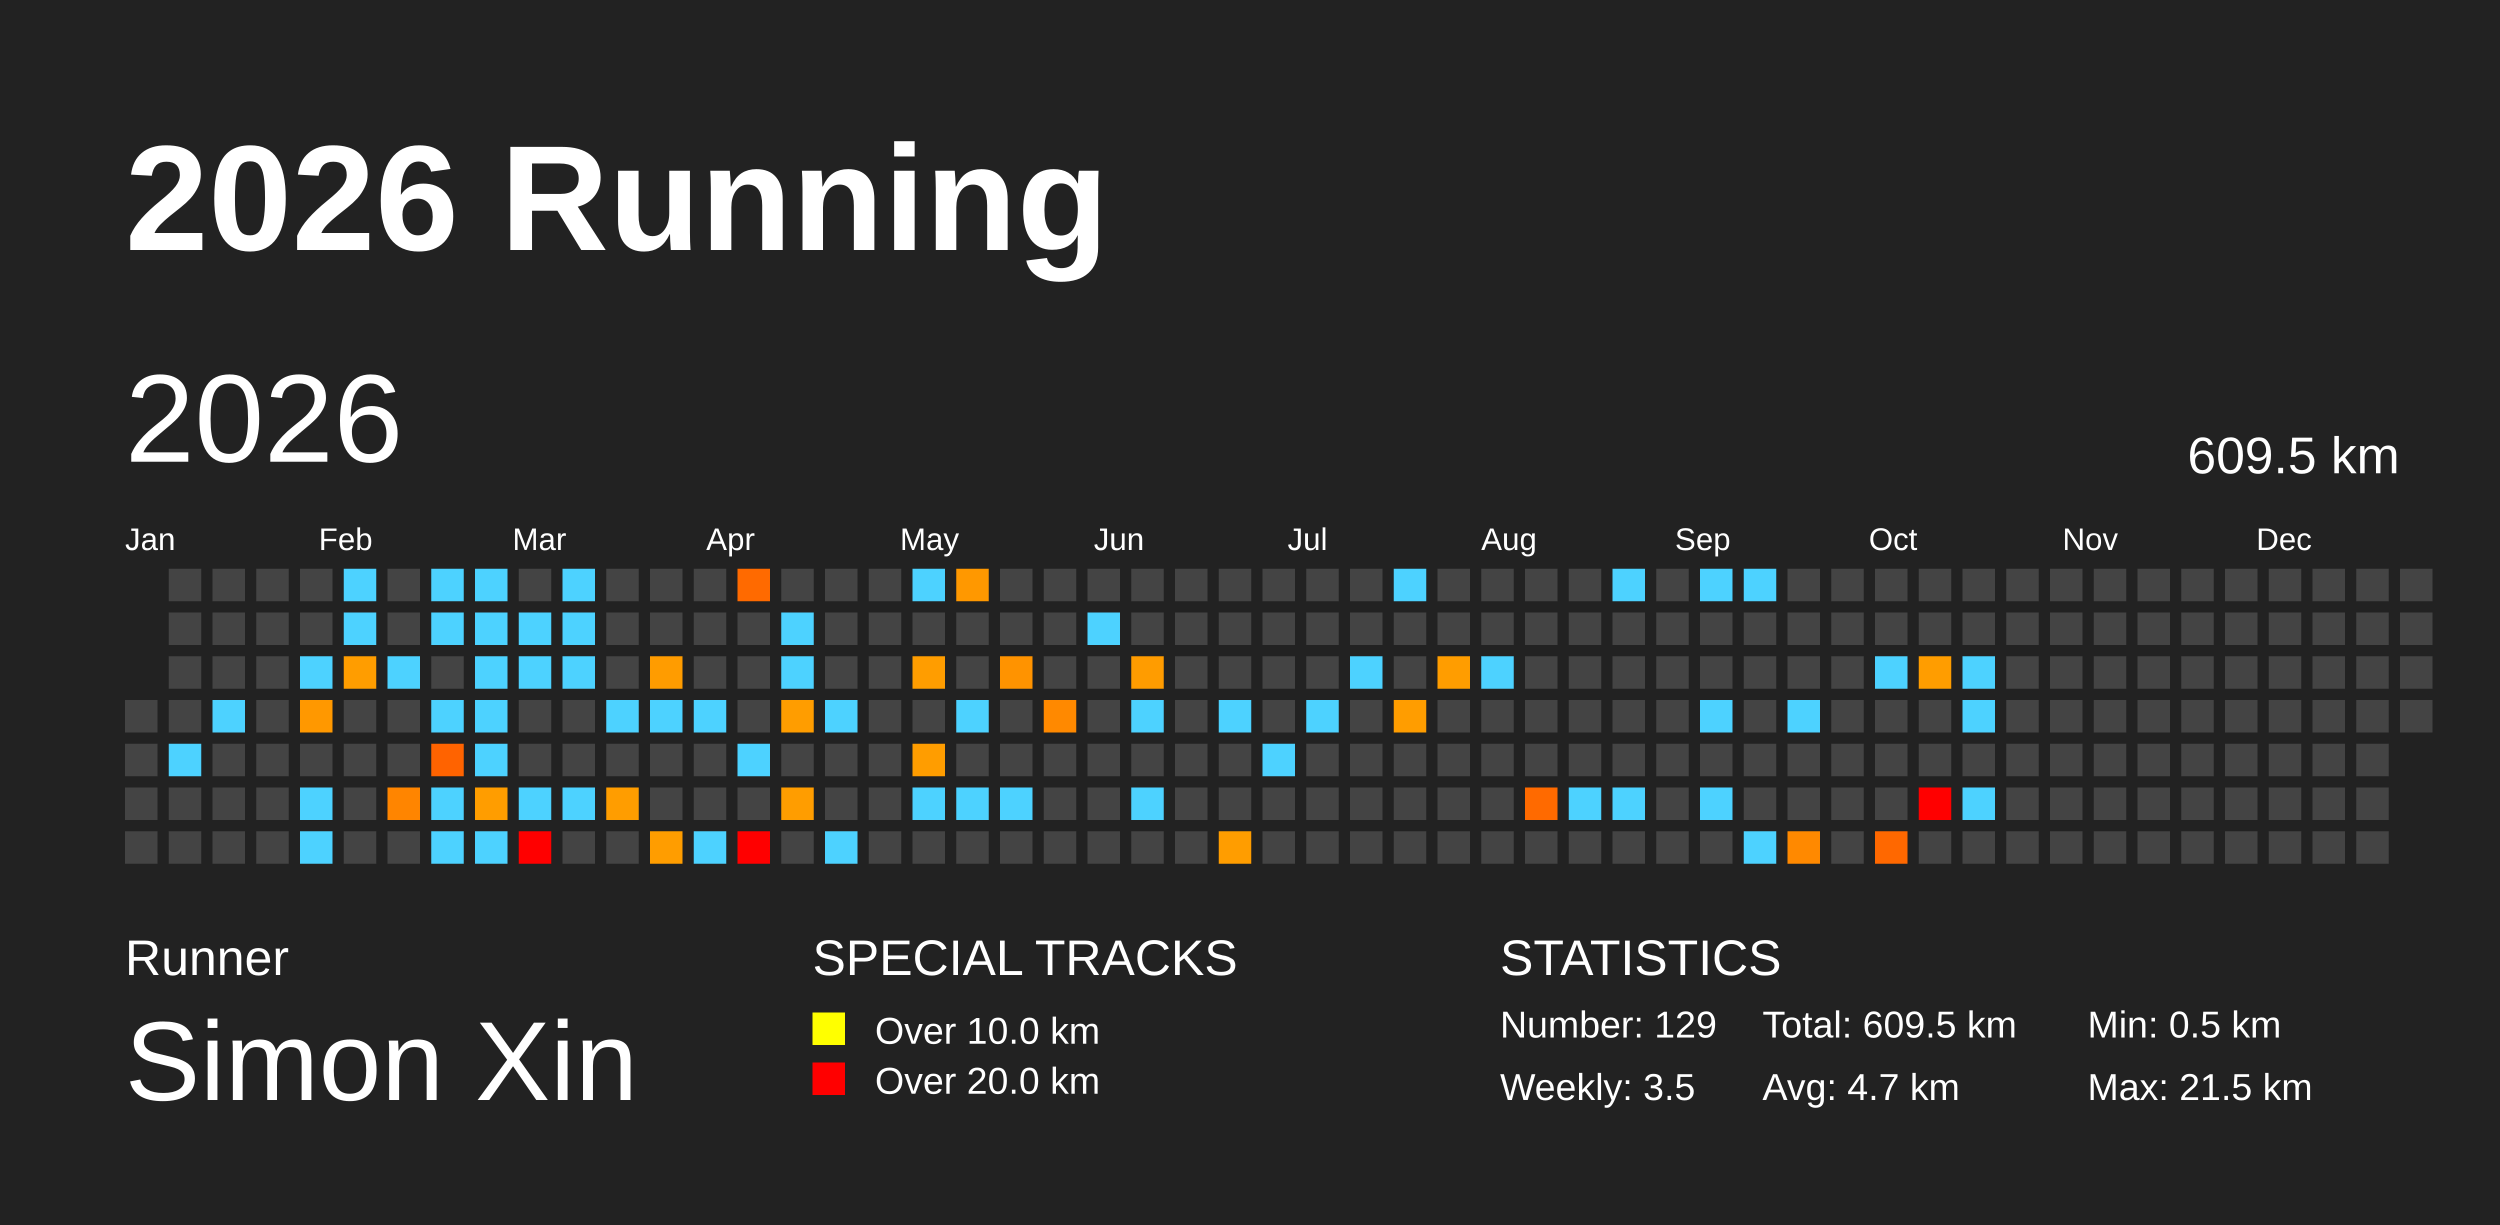
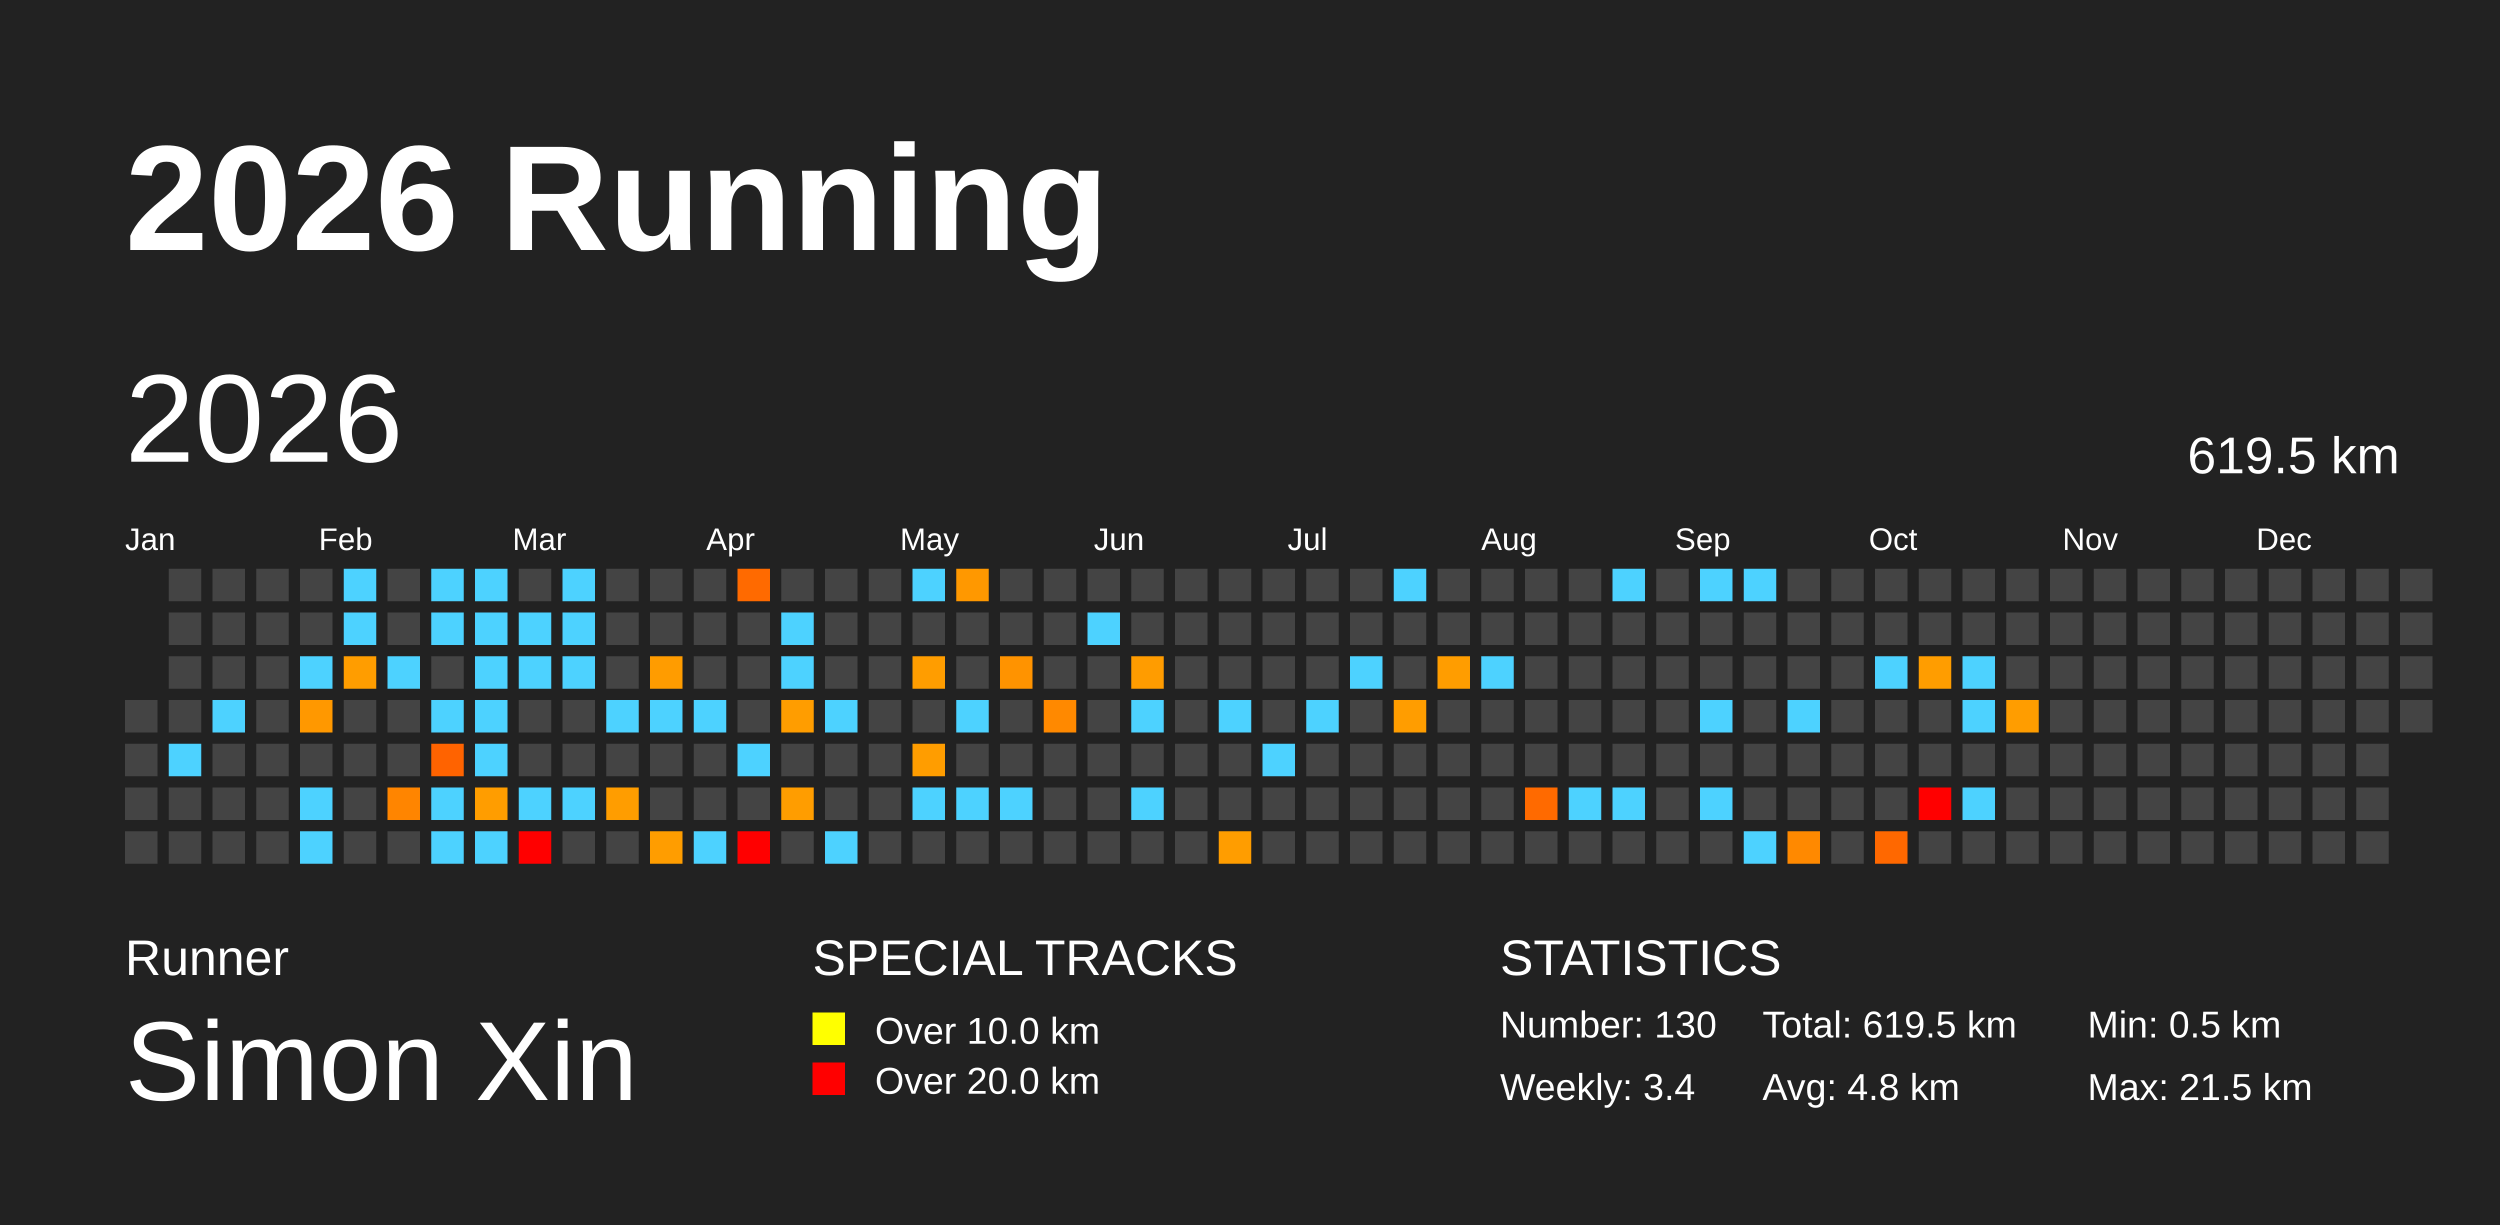
<svg xmlns="http://www.w3.org/2000/svg" baseProfile="full" height="98mm" version="1.1" viewBox="0,0,200,98" width="200mm">
  <defs>
    <pattern height="2" id="indoor-stripe" patternUnits="userSpaceOnUse" width="2">
      <line stroke="white" stroke-opacity="0.45" stroke-width="0.5" x1="0" x2="2" y1="2" y2="0" />
    </pattern>
  </defs>
  <rect fill="#222222" height="98" width="200" x="0" y="0" />
  <text fill="#FFFFFF" style="font-size:12px; font-family:Arial; font-weight:bold;" x="10" y="20">2026 Running</text>
  <text fill="#FFFFFF" style="font-size:4px; font-family:Arial" x="10" y="78">Runner</text>
  <text fill="#FFFFFF" style="font-size:9px; font-family:Arial" x="10" y="88">Simon Xin</text>
  <text fill="#FFFFFF" style="font-size:4px; font-family:Arial" x="65" y="78">SPECIAL TRACKS</text>
  <rect fill="yellow" height="2.6" width="2.6" x="65" y="81" />
  <text fill="#FFFFFF" style="font-size:3px; font-family:Arial" x="70" y="83.5">Over 10.0 km</text>
  <rect fill="red" height="2.6" width="2.6" x="65" y="85" />
  <text fill="#FFFFFF" style="font-size:3px; font-family:Arial" x="70" y="87.5">Over 20.0 km</text>
  <text fill="#FFFFFF" style="font-size:4px; font-family:Arial" x="120" y="78">STATISTICS</text>
-   <text fill="#FFFFFF" style="font-size:3px; font-family:Arial" x="120" y="83">Number: 129</text>
-   <text fill="#FFFFFF" style="font-size:3px; font-family:Arial" x="120" y="88">Weekly: 3.5</text>
-   <text fill="#FFFFFF" style="font-size:3px; font-family:Arial" x="141" y="83">Total: 609.5 km</text>
-   <text fill="#FFFFFF" style="font-size:3px; font-family:Arial" x="141" y="88">Avg: 4.7 km</text>
+   <text fill="#FFFFFF" style="font-size:3px; font-family:Arial" x="120" y="83">Number: 130</text>
+   <text fill="#FFFFFF" style="font-size:3px; font-family:Arial" x="120" y="88">Weekly: 3.4</text>
+   <text fill="#FFFFFF" style="font-size:3px; font-family:Arial" x="141" y="83">Total: 619.5 km</text>
+   <text fill="#FFFFFF" style="font-size:3px; font-family:Arial" x="141" y="88">Avg: 4.8 km</text>
  <text fill="#FFFFFF" style="font-size:3px; font-family:Arial" x="167" y="83">Min: 0.5 km</text>
  <text fill="#FFFFFF" style="font-size:3px; font-family:Arial" x="167" y="88">Max: 21.5 km</text>
  <text dominant-baseline="hanging" fill="#FFFFFF" style="font-size:10.0px; font-family:Arial;" x="10" y="30">2026</text>
-   <text dominant-baseline="hanging" fill="#FFFFFF" style="font-size:4.125px; font-family:Arial;" x="175" y="35">609.5 km</text>
+   <text dominant-baseline="hanging" fill="#FFFFFF" style="font-size:4.125px; font-family:Arial;" x="175" y="35">619.5 km</text>
  <text fill="#FFFFFF" style="font-size:2.5px; font-family:Arial" x="10.0" y="44">Jan</text>
  <text fill="#FFFFFF" style="font-size:2.5px; font-family:Arial" x="25.5" y="44">Feb</text>
  <text fill="#FFFFFF" style="font-size:2.5px; font-family:Arial" x="41.0" y="44">Mar</text>
  <text fill="#FFFFFF" style="font-size:2.5px; font-family:Arial" x="56.5" y="44">Apr</text>
  <text fill="#FFFFFF" style="font-size:2.5px; font-family:Arial" x="72.0" y="44">May</text>
  <text fill="#FFFFFF" style="font-size:2.5px; font-family:Arial" x="87.5" y="44">Jun</text>
  <text fill="#FFFFFF" style="font-size:2.5px; font-family:Arial" x="103.0" y="44">Jul</text>
  <text fill="#FFFFFF" style="font-size:2.5px; font-family:Arial" x="118.5" y="44">Aug</text>
  <text fill="#FFFFFF" style="font-size:2.5px; font-family:Arial" x="134.0" y="44">Sep</text>
  <text fill="#FFFFFF" style="font-size:2.5px; font-family:Arial" x="149.5" y="44">Oct</text>
  <text fill="#FFFFFF" style="font-size:2.5px; font-family:Arial" x="165.0" y="44">Nov</text>
  <text fill="#FFFFFF" style="font-size:2.5px; font-family:Arial" x="180.5" y="44">Dec</text>
  <rect fill="#444444" height="2.6" width="2.6" x="10.0" y="56.0" />
  <rect fill="#444444" height="2.6" width="2.6" x="10.0" y="59.5" />
  <rect fill="#444444" height="2.6" width="2.6" x="10.0" y="63.0" />
  <rect fill="#444444" height="2.6" width="2.6" x="10.0" y="66.5" />
  <rect fill="#444444" height="2.6" width="2.6" x="13.5" y="45.5" />
  <rect fill="#444444" height="2.6" width="2.6" x="13.5" y="49.0" />
  <rect fill="#444444" height="2.6" width="2.6" x="13.5" y="52.5" />
  <rect fill="#444444" height="2.6" width="2.6" x="13.5" y="56.0" />
  <rect fill="#4dd2ff" height="2.6" width="2.6" x="13.5" y="59.5" />
  <rect fill="#444444" height="2.6" width="2.6" x="13.5" y="63.0" />
  <rect fill="#444444" height="2.6" width="2.6" x="13.5" y="66.5" />
  <rect fill="#444444" height="2.6" width="2.6" x="17.0" y="45.5" />
  <rect fill="#444444" height="2.6" width="2.6" x="17.0" y="49.0" />
  <rect fill="#444444" height="2.6" width="2.6" x="17.0" y="52.5" />
  <rect fill="#4dd2ff" height="2.6" width="2.6" x="17.0" y="56.0" />
  <rect fill="#444444" height="2.6" width="2.6" x="17.0" y="59.5" />
  <rect fill="#444444" height="2.6" width="2.6" x="17.0" y="63.0" />
  <rect fill="#444444" height="2.6" width="2.6" x="17.0" y="66.5" />
  <rect fill="#444444" height="2.6" width="2.6" x="20.5" y="45.5" />
  <rect fill="#444444" height="2.6" width="2.6" x="20.5" y="49.0" />
  <rect fill="#444444" height="2.6" width="2.6" x="20.5" y="52.5" />
  <rect fill="#444444" height="2.6" width="2.6" x="20.5" y="56.0" />
  <rect fill="#444444" height="2.6" width="2.6" x="20.5" y="59.5" />
  <rect fill="#444444" height="2.6" width="2.6" x="20.5" y="63.0" />
  <rect fill="#444444" height="2.6" width="2.6" x="20.5" y="66.5" />
  <rect fill="#444444" height="2.6" width="2.6" x="24.0" y="45.5" />
  <rect fill="#444444" height="2.6" width="2.6" x="24.0" y="49.0" />
  <rect fill="#4dd2ff" height="2.6" width="2.6" x="24.0" y="52.5" />
  <rect fill="#ff9800" height="2.6" width="2.6" x="24.0" y="56.0" />
  <rect fill="#444444" height="2.6" width="2.6" x="24.0" y="59.5" />
  <rect fill="#4dd2ff" height="2.6" width="2.6" x="24.0" y="63.0" />
  <rect fill="#4dd2ff" height="2.6" width="2.6" x="24.0" y="66.5" />
  <rect fill="#4dd2ff" height="2.6" width="2.6" x="27.5" y="45.5" />
  <rect fill="#4dd2ff" height="2.6" width="2.6" x="27.5" y="49.0" />
  <rect fill="#ff9d00" height="2.6" width="2.6" x="27.5" y="52.5" />
  <rect fill="#444444" height="2.6" width="2.6" x="27.5" y="56.0" />
  <rect fill="#444444" height="2.6" width="2.6" x="27.5" y="59.5" />
  <rect fill="#444444" height="2.6" width="2.6" x="27.5" y="63.0" />
  <rect fill="#444444" height="2.6" width="2.6" x="27.5" y="66.5" />
  <rect fill="#444444" height="2.6" width="2.6" x="31.0" y="45.5" />
  <rect fill="#444444" height="2.6" width="2.6" x="31.0" y="49.0" />
  <rect fill="#4dd2ff" height="2.6" width="2.6" x="31.0" y="52.5" />
  <rect fill="#444444" height="2.6" width="2.6" x="31.0" y="56.0" />
  <rect fill="#444444" height="2.6" width="2.6" x="31.0" y="59.5" />
  <rect fill="#ff8500" height="2.6" width="2.6" x="31.0" y="63.0" />
  <rect fill="#444444" height="2.6" width="2.6" x="31.0" y="66.5" />
  <rect fill="#4dd2ff" height="2.6" width="2.6" x="34.5" y="45.5" />
  <rect fill="#4dd2ff" height="2.6" width="2.6" x="34.5" y="49.0" />
  <rect fill="#444444" height="2.6" width="2.6" x="34.5" y="52.5" />
  <rect fill="#4dd2ff" height="2.6" width="2.6" x="34.5" y="56.0" />
  <rect fill="#ff6300" height="2.6" width="2.6" x="34.5" y="59.5" />
  <rect fill="#4dd2ff" height="2.6" width="2.6" x="34.5" y="63.0" />
  <rect fill="#4dd2ff" height="2.6" width="2.6" x="34.5" y="66.5" />
  <rect fill="#4dd2ff" height="2.6" width="2.6" x="38.0" y="45.5" />
  <rect fill="#4dd2ff" height="2.6" width="2.6" x="38.0" y="49.0" />
  <rect fill="#4dd2ff" height="2.6" width="2.6" x="38.0" y="52.5" />
  <rect fill="#4dd2ff" height="2.6" width="2.6" x="38.0" y="56.0" />
  <rect fill="#4dd2ff" height="2.6" width="2.6" x="38.0" y="59.5" />
  <rect fill="#ff9d00" height="2.6" width="2.6" x="38.0" y="63.0" />
  <rect fill="#4dd2ff" height="2.6" width="2.6" x="38.0" y="66.5" />
  <rect fill="#444444" height="2.6" width="2.6" x="41.5" y="45.5" />
  <rect fill="#4dd2ff" height="2.6" width="2.6" x="41.5" y="49.0" />
  <rect fill="#4dd2ff" height="2.6" width="2.6" x="41.5" y="52.5" />
  <rect fill="#444444" height="2.6" width="2.6" x="41.5" y="56.0" />
  <rect fill="#444444" height="2.6" width="2.6" x="41.5" y="59.5" />
  <rect fill="#4dd2ff" height="2.6" width="2.6" x="41.5" y="63.0" />
  <rect fill="red" height="2.6" width="2.6" x="41.5" y="66.5" />
  <rect fill="#4dd2ff" height="2.6" width="2.6" x="45.0" y="45.5" />
  <rect fill="#4dd2ff" height="2.6" width="2.6" x="45.0" y="49.0" />
  <rect fill="#4dd2ff" height="2.6" width="2.6" x="45.0" y="52.5" />
  <rect fill="#444444" height="2.6" width="2.6" x="45.0" y="56.0" />
  <rect fill="#444444" height="2.6" width="2.6" x="45.0" y="59.5" />
  <rect fill="#4dd2ff" height="2.6" width="2.6" x="45.0" y="63.0" />
  <rect fill="#444444" height="2.6" width="2.6" x="45.0" y="66.5" />
  <rect fill="#444444" height="2.6" width="2.6" x="48.5" y="45.5" />
  <rect fill="#444444" height="2.6" width="2.6" x="48.5" y="49.0" />
  <rect fill="#444444" height="2.6" width="2.6" x="48.5" y="52.5" />
  <rect fill="#4dd2ff" height="2.6" width="2.6" x="48.5" y="56.0" />
  <rect fill="#444444" height="2.6" width="2.6" x="48.5" y="59.5" />
  <rect fill="#ff9d00" height="2.6" width="2.6" x="48.5" y="63.0" />
  <rect fill="#444444" height="2.6" width="2.6" x="48.5" y="66.5" />
  <rect fill="#444444" height="2.6" width="2.6" x="52.0" y="45.5" />
  <rect fill="#444444" height="2.6" width="2.6" x="52.0" y="49.0" />
  <rect fill="#ff9c00" height="2.6" width="2.6" x="52.0" y="52.5" />
  <rect fill="#4dd2ff" height="2.6" width="2.6" x="52.0" y="56.0" />
  <rect fill="#444444" height="2.6" width="2.6" x="52.0" y="59.5" />
  <rect fill="#444444" height="2.6" width="2.6" x="52.0" y="63.0" />
  <rect fill="#ff9d00" height="2.6" width="2.6" x="52.0" y="66.5" />
  <rect fill="#444444" height="2.6" width="2.6" x="55.5" y="45.5" />
  <rect fill="#444444" height="2.6" width="2.6" x="55.5" y="49.0" />
  <rect fill="#444444" height="2.6" width="2.6" x="55.5" y="52.5" />
  <rect fill="#4dd2ff" height="2.6" width="2.6" x="55.5" y="56.0" />
  <rect fill="#444444" height="2.6" width="2.6" x="55.5" y="59.5" />
  <rect fill="#444444" height="2.6" width="2.6" x="55.5" y="63.0" />
  <rect fill="#4dd2ff" height="2.6" width="2.6" x="55.5" y="66.5" />
  <rect fill="#ff6a00" height="2.6" width="2.6" x="59.0" y="45.5" />
  <rect fill="#444444" height="2.6" width="2.6" x="59.0" y="49.0" />
  <rect fill="#444444" height="2.6" width="2.6" x="59.0" y="52.5" />
  <rect fill="#444444" height="2.6" width="2.6" x="59.0" y="56.0" />
  <rect fill="#4dd2ff" height="2.6" width="2.6" x="59.0" y="59.5" />
  <rect fill="#444444" height="2.6" width="2.6" x="59.0" y="63.0" />
  <rect fill="red" height="2.6" width="2.6" x="59.0" y="66.5" />
  <rect fill="#444444" height="2.6" width="2.6" x="62.5" y="45.5" />
  <rect fill="#4dd2ff" height="2.6" width="2.6" x="62.5" y="49.0" />
  <rect fill="#4dd2ff" height="2.6" width="2.6" x="62.5" y="52.5" />
  <rect fill="#ff9d00" height="2.6" width="2.6" x="62.5" y="56.0" />
  <rect fill="#444444" height="2.6" width="2.6" x="62.5" y="59.5" />
  <rect fill="#ff9d00" height="2.6" width="2.6" x="62.5" y="63.0" />
  <rect fill="#444444" height="2.6" width="2.6" x="62.5" y="66.5" />
  <rect fill="#444444" height="2.6" width="2.6" x="66.0" y="45.5" />
  <rect fill="#444444" height="2.6" width="2.6" x="66.0" y="49.0" />
  <rect fill="#444444" height="2.6" width="2.6" x="66.0" y="52.5" />
  <rect fill="#4dd2ff" height="2.6" width="2.6" x="66.0" y="56.0" />
  <rect fill="#444444" height="2.6" width="2.6" x="66.0" y="59.5" />
  <rect fill="#444444" height="2.6" width="2.6" x="66.0" y="63.0" />
  <rect fill="#4dd2ff" height="2.6" width="2.6" x="66.0" y="66.5" />
  <rect fill="#444444" height="2.6" width="2.6" x="69.5" y="45.5" />
  <rect fill="#444444" height="2.6" width="2.6" x="69.5" y="49.0" />
  <rect fill="#444444" height="2.6" width="2.6" x="69.5" y="52.5" />
  <rect fill="#444444" height="2.6" width="2.6" x="69.5" y="56.0" />
  <rect fill="#444444" height="2.6" width="2.6" x="69.5" y="59.5" />
  <rect fill="#444444" height="2.6" width="2.6" x="69.5" y="63.0" />
  <rect fill="#444444" height="2.6" width="2.6" x="69.5" y="66.5" />
  <rect fill="#4dd2ff" height="2.6" width="2.6" x="73.0" y="45.5" />
  <rect fill="#444444" height="2.6" width="2.6" x="73.0" y="49.0" />
  <rect fill="#ff9d00" height="2.6" width="2.6" x="73.0" y="52.5" />
  <rect fill="#444444" height="2.6" width="2.6" x="73.0" y="56.0" />
  <rect fill="#ff9d00" height="2.6" width="2.6" x="73.0" y="59.5" />
  <rect fill="#4dd2ff" height="2.6" width="2.6" x="73.0" y="63.0" />
  <rect fill="#444444" height="2.6" width="2.6" x="73.0" y="66.5" />
  <rect fill="#ff9800" height="2.6" width="2.6" x="76.5" y="45.5" />
  <rect fill="#444444" height="2.6" width="2.6" x="76.5" y="49.0" />
  <rect fill="#444444" height="2.6" width="2.6" x="76.5" y="52.5" />
  <rect fill="#4dd2ff" height="2.6" width="2.6" x="76.5" y="56.0" />
  <rect fill="#444444" height="2.6" width="2.6" x="76.5" y="59.5" />
  <rect fill="#4dd2ff" height="2.6" width="2.6" x="76.5" y="63.0" />
  <rect fill="#444444" height="2.6" width="2.6" x="76.5" y="66.5" />
  <rect fill="#444444" height="2.6" width="2.6" x="80.0" y="45.5" />
  <rect fill="#444444" height="2.6" width="2.6" x="80.0" y="49.0" />
  <rect fill="#ff9300" height="2.6" width="2.6" x="80.0" y="52.5" />
  <rect fill="#444444" height="2.6" width="2.6" x="80.0" y="56.0" />
  <rect fill="#444444" height="2.6" width="2.6" x="80.0" y="59.5" />
  <rect fill="#4dd2ff" height="2.6" width="2.6" x="80.0" y="63.0" />
  <rect fill="#444444" height="2.6" width="2.6" x="80.0" y="66.5" />
  <rect fill="#444444" height="2.6" width="2.6" x="83.5" y="45.5" />
  <rect fill="#444444" height="2.6" width="2.6" x="83.5" y="49.0" />
  <rect fill="#444444" height="2.6" width="2.6" x="83.5" y="52.5" />
  <rect fill="#ff8900" height="2.6" width="2.6" x="83.5" y="56.0" />
  <rect fill="#444444" height="2.6" width="2.6" x="83.5" y="59.5" />
  <rect fill="#444444" height="2.6" width="2.6" x="83.5" y="63.0" />
  <rect fill="#444444" height="2.6" width="2.6" x="83.5" y="66.5" />
  <rect fill="#444444" height="2.6" width="2.6" x="87.0" y="45.5" />
  <rect fill="#4dd2ff" height="2.6" width="2.6" x="87.0" y="49.0" />
  <rect fill="#444444" height="2.6" width="2.6" x="87.0" y="52.5" />
  <rect fill="#444444" height="2.6" width="2.6" x="87.0" y="56.0" />
  <rect fill="#444444" height="2.6" width="2.6" x="87.0" y="59.5" />
  <rect fill="#444444" height="2.6" width="2.6" x="87.0" y="63.0" />
  <rect fill="#444444" height="2.6" width="2.6" x="87.0" y="66.5" />
  <rect fill="#444444" height="2.6" width="2.6" x="90.5" y="45.5" />
  <rect fill="#444444" height="2.6" width="2.6" x="90.5" y="49.0" />
  <rect fill="#ff9c00" height="2.6" width="2.6" x="90.5" y="52.5" />
  <rect fill="#4dd2ff" height="2.6" width="2.6" x="90.5" y="56.0" />
  <rect fill="#444444" height="2.6" width="2.6" x="90.5" y="59.5" />
  <rect fill="#4dd2ff" height="2.6" width="2.6" x="90.5" y="63.0" />
  <rect fill="#444444" height="2.6" width="2.6" x="90.5" y="66.5" />
  <rect fill="#444444" height="2.6" width="2.6" x="94.0" y="45.5" />
  <rect fill="#444444" height="2.6" width="2.6" x="94.0" y="49.0" />
  <rect fill="#444444" height="2.6" width="2.6" x="94.0" y="52.5" />
  <rect fill="#444444" height="2.6" width="2.6" x="94.0" y="56.0" />
  <rect fill="#444444" height="2.6" width="2.6" x="94.0" y="59.5" />
  <rect fill="#444444" height="2.6" width="2.6" x="94.0" y="63.0" />
  <rect fill="#444444" height="2.6" width="2.6" x="94.0" y="66.5" />
  <rect fill="#444444" height="2.6" width="2.6" x="97.5" y="45.5" />
  <rect fill="#444444" height="2.6" width="2.6" x="97.5" y="49.0" />
  <rect fill="#444444" height="2.6" width="2.6" x="97.5" y="52.5" />
  <rect fill="#4dd2ff" height="2.6" width="2.6" x="97.5" y="56.0" />
  <rect fill="#444444" height="2.6" width="2.6" x="97.5" y="59.5" />
  <rect fill="#444444" height="2.6" width="2.6" x="97.5" y="63.0" />
  <rect fill="#ff9d00" height="2.6" width="2.6" x="97.5" y="66.5" />
  <rect fill="#444444" height="2.6" width="2.6" x="101.0" y="45.5" />
  <rect fill="#444444" height="2.6" width="2.6" x="101.0" y="49.0" />
  <rect fill="#444444" height="2.6" width="2.6" x="101.0" y="52.5" />
  <rect fill="#444444" height="2.6" width="2.6" x="101.0" y="56.0" />
  <rect fill="#4dd2ff" height="2.6" width="2.6" x="101.0" y="59.5" />
  <rect fill="#444444" height="2.6" width="2.6" x="101.0" y="63.0" />
  <rect fill="#444444" height="2.6" width="2.6" x="101.0" y="66.5" />
  <rect fill="#444444" height="2.6" width="2.6" x="104.5" y="45.5" />
  <rect fill="#444444" height="2.6" width="2.6" x="104.5" y="49.0" />
  <rect fill="#444444" height="2.6" width="2.6" x="104.5" y="52.5" />
  <rect fill="#4dd2ff" height="2.6" width="2.6" x="104.5" y="56.0" />
  <rect fill="#444444" height="2.6" width="2.6" x="104.5" y="59.5" />
  <rect fill="#444444" height="2.6" width="2.6" x="104.5" y="63.0" />
  <rect fill="#444444" height="2.6" width="2.6" x="104.5" y="66.5" />
  <rect fill="#444444" height="2.6" width="2.6" x="108.0" y="45.5" />
  <rect fill="#444444" height="2.6" width="2.6" x="108.0" y="49.0" />
  <rect fill="#4dd2ff" height="2.6" width="2.6" x="108.0" y="52.5" />
  <rect fill="#444444" height="2.6" width="2.6" x="108.0" y="56.0" />
  <rect fill="#444444" height="2.6" width="2.6" x="108.0" y="59.5" />
  <rect fill="#444444" height="2.6" width="2.6" x="108.0" y="63.0" />
  <rect fill="#444444" height="2.6" width="2.6" x="108.0" y="66.5" />
  <rect fill="#4dd2ff" height="2.6" width="2.6" x="111.5" y="45.5" />
  <rect fill="#444444" height="2.6" width="2.6" x="111.5" y="49.0" />
  <rect fill="#444444" height="2.6" width="2.6" x="111.5" y="52.5" />
  <rect fill="#ff9d00" height="2.6" width="2.6" x="111.5" y="56.0" />
  <rect fill="#444444" height="2.6" width="2.6" x="111.5" y="59.5" />
  <rect fill="#444444" height="2.6" width="2.6" x="111.5" y="63.0" />
  <rect fill="#444444" height="2.6" width="2.6" x="111.5" y="66.5" />
  <rect fill="#444444" height="2.6" width="2.6" x="115.0" y="45.5" />
  <rect fill="#444444" height="2.6" width="2.6" x="115.0" y="49.0" />
  <rect fill="#ff9d00" height="2.6" width="2.6" x="115.0" y="52.5" />
  <rect fill="#444444" height="2.6" width="2.6" x="115.0" y="56.0" />
  <rect fill="#444444" height="2.6" width="2.6" x="115.0" y="59.5" />
  <rect fill="#444444" height="2.6" width="2.6" x="115.0" y="63.0" />
  <rect fill="#444444" height="2.6" width="2.6" x="115.0" y="66.5" />
  <rect fill="#444444" height="2.6" width="2.6" x="118.5" y="45.5" />
  <rect fill="#444444" height="2.6" width="2.6" x="118.5" y="49.0" />
  <rect fill="#4dd2ff" height="2.6" width="2.6" x="118.5" y="52.5" />
  <rect fill="#444444" height="2.6" width="2.6" x="118.5" y="56.0" />
  <rect fill="#444444" height="2.6" width="2.6" x="118.5" y="59.5" />
  <rect fill="#444444" height="2.6" width="2.6" x="118.5" y="63.0" />
  <rect fill="#444444" height="2.6" width="2.6" x="118.5" y="66.5" />
  <rect fill="#444444" height="2.6" width="2.6" x="122.0" y="45.5" />
  <rect fill="#444444" height="2.6" width="2.6" x="122.0" y="49.0" />
  <rect fill="#444444" height="2.6" width="2.6" x="122.0" y="52.5" />
  <rect fill="#444444" height="2.6" width="2.6" x="122.0" y="56.0" />
  <rect fill="#444444" height="2.6" width="2.6" x="122.0" y="59.5" />
  <rect fill="#ff6a00" height="2.6" width="2.6" x="122.0" y="63.0" />
  <rect fill="#444444" height="2.6" width="2.6" x="122.0" y="66.5" />
  <rect fill="#444444" height="2.6" width="2.6" x="125.5" y="45.5" />
  <rect fill="#444444" height="2.6" width="2.6" x="125.5" y="49.0" />
  <rect fill="#444444" height="2.6" width="2.6" x="125.5" y="52.5" />
  <rect fill="#444444" height="2.6" width="2.6" x="125.5" y="56.0" />
  <rect fill="#444444" height="2.6" width="2.6" x="125.5" y="59.5" />
  <rect fill="#4dd2ff" height="2.6" width="2.6" x="125.5" y="63.0" />
  <rect fill="#444444" height="2.6" width="2.6" x="125.5" y="66.5" />
  <rect fill="#4dd2ff" height="2.6" width="2.6" x="129.0" y="45.5" />
  <rect fill="#444444" height="2.6" width="2.6" x="129.0" y="49.0" />
  <rect fill="#444444" height="2.6" width="2.6" x="129.0" y="52.5" />
  <rect fill="#444444" height="2.6" width="2.6" x="129.0" y="56.0" />
  <rect fill="#444444" height="2.6" width="2.6" x="129.0" y="59.5" />
  <rect fill="#4dd2ff" height="2.6" width="2.6" x="129.0" y="63.0" />
  <rect fill="#444444" height="2.6" width="2.6" x="129.0" y="66.5" />
  <rect fill="#444444" height="2.6" width="2.6" x="132.5" y="45.5" />
  <rect fill="#444444" height="2.6" width="2.6" x="132.5" y="49.0" />
  <rect fill="#444444" height="2.6" width="2.6" x="132.5" y="52.5" />
  <rect fill="#444444" height="2.6" width="2.6" x="132.5" y="56.0" />
  <rect fill="#444444" height="2.6" width="2.6" x="132.5" y="59.5" />
  <rect fill="#444444" height="2.6" width="2.6" x="132.5" y="63.0" />
  <rect fill="#444444" height="2.6" width="2.6" x="132.5" y="66.5" />
  <rect fill="#4dd2ff" height="2.6" width="2.6" x="136.0" y="45.5" />
  <rect fill="#444444" height="2.6" width="2.6" x="136.0" y="49.0" />
  <rect fill="#444444" height="2.6" width="2.6" x="136.0" y="52.5" />
  <rect fill="#4dd2ff" height="2.6" width="2.6" x="136.0" y="56.0" />
  <rect fill="#444444" height="2.6" width="2.6" x="136.0" y="59.5" />
  <rect fill="#4dd2ff" height="2.6" width="2.6" x="136.0" y="63.0" />
  <rect fill="#444444" height="2.6" width="2.6" x="136.0" y="66.5" />
  <rect fill="#4dd2ff" height="2.6" width="2.6" x="139.5" y="45.5" />
  <rect fill="#444444" height="2.6" width="2.6" x="139.5" y="49.0" />
  <rect fill="#444444" height="2.6" width="2.6" x="139.5" y="52.5" />
  <rect fill="#444444" height="2.6" width="2.6" x="139.5" y="56.0" />
  <rect fill="#444444" height="2.6" width="2.6" x="139.5" y="59.5" />
  <rect fill="#444444" height="2.6" width="2.6" x="139.5" y="63.0" />
  <rect fill="#4dd2ff" height="2.6" width="2.6" x="139.5" y="66.5" />
  <rect fill="#444444" height="2.6" width="2.6" x="143.0" y="45.5" />
  <rect fill="#444444" height="2.6" width="2.6" x="143.0" y="49.0" />
  <rect fill="#444444" height="2.6" width="2.6" x="143.0" y="52.5" />
  <rect fill="#4dd2ff" height="2.6" width="2.6" x="143.0" y="56.0" />
  <rect fill="#444444" height="2.6" width="2.6" x="143.0" y="59.5" />
  <rect fill="#444444" height="2.6" width="2.6" x="143.0" y="63.0" />
  <rect fill="#ff8900" height="2.6" width="2.6" x="143.0" y="66.5" />
  <rect fill="#444444" height="2.6" width="2.6" x="146.5" y="45.5" />
  <rect fill="#444444" height="2.6" width="2.6" x="146.5" y="49.0" />
  <rect fill="#444444" height="2.6" width="2.6" x="146.5" y="52.5" />
  <rect fill="#444444" height="2.6" width="2.6" x="146.5" y="56.0" />
  <rect fill="#444444" height="2.6" width="2.6" x="146.5" y="59.5" />
  <rect fill="#444444" height="2.6" width="2.6" x="146.5" y="63.0" />
  <rect fill="#444444" height="2.6" width="2.6" x="146.5" y="66.5" />
  <rect fill="#444444" height="2.6" width="2.6" x="150.0" y="45.5" />
  <rect fill="#444444" height="2.6" width="2.6" x="150.0" y="49.0" />
  <rect fill="#4dd2ff" height="2.6" width="2.6" x="150.0" y="52.5" />
  <rect fill="#444444" height="2.6" width="2.6" x="150.0" y="56.0" />
  <rect fill="#444444" height="2.6" width="2.6" x="150.0" y="59.5" />
  <rect fill="#444444" height="2.6" width="2.6" x="150.0" y="63.0" />
  <rect fill="#ff6800" height="2.6" width="2.6" x="150.0" y="66.5" />
  <rect fill="#444444" height="2.6" width="2.6" x="153.5" y="45.5" />
  <rect fill="#444444" height="2.6" width="2.6" x="153.5" y="49.0" />
  <rect fill="#ff9d00" height="2.6" width="2.6" x="153.5" y="52.5" />
  <rect fill="#444444" height="2.6" width="2.6" x="153.5" y="56.0" />
  <rect fill="#444444" height="2.6" width="2.6" x="153.5" y="59.5" />
  <rect fill="red" height="2.6" width="2.6" x="153.5" y="63.0" />
  <rect fill="#444444" height="2.6" width="2.6" x="153.5" y="66.5" />
  <rect fill="#444444" height="2.6" width="2.6" x="157.0" y="45.5" />
  <rect fill="#444444" height="2.6" width="2.6" x="157.0" y="49.0" />
  <rect fill="#4dd2ff" height="2.6" width="2.6" x="157.0" y="52.5" />
  <rect fill="#4dd2ff" height="2.6" width="2.6" x="157.0" y="56.0" />
  <rect fill="#444444" height="2.6" width="2.6" x="157.0" y="59.5" />
  <rect fill="#4dd2ff" height="2.6" width="2.6" x="157.0" y="63.0" />
  <rect fill="#444444" height="2.6" width="2.6" x="157.0" y="66.5" />
  <rect fill="#444444" height="2.6" width="2.6" x="160.5" y="45.5" />
  <rect fill="#444444" height="2.6" width="2.6" x="160.5" y="49.0" />
  <rect fill="#444444" height="2.6" width="2.6" x="160.5" y="52.5" />
-   <rect fill="#444444" height="2.6" width="2.6" x="160.5" y="56.0" />
+   <rect fill="#ff9d00" height="2.6" width="2.6" x="160.5" y="56.0" />
  <rect fill="#444444" height="2.6" width="2.6" x="160.5" y="59.5" />
  <rect fill="#444444" height="2.6" width="2.6" x="160.5" y="63.0" />
  <rect fill="#444444" height="2.6" width="2.6" x="160.5" y="66.5" />
  <rect fill="#444444" height="2.6" width="2.6" x="164.0" y="45.5" />
  <rect fill="#444444" height="2.6" width="2.6" x="164.0" y="49.0" />
  <rect fill="#444444" height="2.6" width="2.6" x="164.0" y="52.5" />
  <rect fill="#444444" height="2.6" width="2.6" x="164.0" y="56.0" />
  <rect fill="#444444" height="2.6" width="2.6" x="164.0" y="59.5" />
  <rect fill="#444444" height="2.6" width="2.6" x="164.0" y="63.0" />
  <rect fill="#444444" height="2.6" width="2.6" x="164.0" y="66.5" />
  <rect fill="#444444" height="2.6" width="2.6" x="167.5" y="45.5" />
  <rect fill="#444444" height="2.6" width="2.6" x="167.5" y="49.0" />
  <rect fill="#444444" height="2.6" width="2.6" x="167.5" y="52.5" />
  <rect fill="#444444" height="2.6" width="2.6" x="167.5" y="56.0" />
  <rect fill="#444444" height="2.6" width="2.6" x="167.5" y="59.5" />
  <rect fill="#444444" height="2.6" width="2.6" x="167.5" y="63.0" />
  <rect fill="#444444" height="2.6" width="2.6" x="167.5" y="66.5" />
  <rect fill="#444444" height="2.6" width="2.6" x="171.0" y="45.5" />
  <rect fill="#444444" height="2.6" width="2.6" x="171.0" y="49.0" />
  <rect fill="#444444" height="2.6" width="2.6" x="171.0" y="52.5" />
  <rect fill="#444444" height="2.6" width="2.6" x="171.0" y="56.0" />
  <rect fill="#444444" height="2.6" width="2.6" x="171.0" y="59.5" />
  <rect fill="#444444" height="2.6" width="2.6" x="171.0" y="63.0" />
  <rect fill="#444444" height="2.6" width="2.6" x="171.0" y="66.5" />
  <rect fill="#444444" height="2.6" width="2.6" x="174.5" y="45.5" />
  <rect fill="#444444" height="2.6" width="2.6" x="174.5" y="49.0" />
  <rect fill="#444444" height="2.6" width="2.6" x="174.5" y="52.5" />
  <rect fill="#444444" height="2.6" width="2.6" x="174.5" y="56.0" />
  <rect fill="#444444" height="2.6" width="2.6" x="174.5" y="59.5" />
  <rect fill="#444444" height="2.6" width="2.6" x="174.5" y="63.0" />
  <rect fill="#444444" height="2.6" width="2.6" x="174.5" y="66.5" />
  <rect fill="#444444" height="2.6" width="2.6" x="178.0" y="45.5" />
  <rect fill="#444444" height="2.6" width="2.6" x="178.0" y="49.0" />
  <rect fill="#444444" height="2.6" width="2.6" x="178.0" y="52.5" />
  <rect fill="#444444" height="2.6" width="2.6" x="178.0" y="56.0" />
  <rect fill="#444444" height="2.6" width="2.6" x="178.0" y="59.5" />
  <rect fill="#444444" height="2.6" width="2.6" x="178.0" y="63.0" />
  <rect fill="#444444" height="2.6" width="2.6" x="178.0" y="66.5" />
  <rect fill="#444444" height="2.6" width="2.6" x="181.5" y="45.5" />
  <rect fill="#444444" height="2.6" width="2.6" x="181.5" y="49.0" />
  <rect fill="#444444" height="2.6" width="2.6" x="181.5" y="52.5" />
  <rect fill="#444444" height="2.6" width="2.6" x="181.5" y="56.0" />
  <rect fill="#444444" height="2.6" width="2.6" x="181.5" y="59.5" />
  <rect fill="#444444" height="2.6" width="2.6" x="181.5" y="63.0" />
  <rect fill="#444444" height="2.6" width="2.6" x="181.5" y="66.5" />
  <rect fill="#444444" height="2.6" width="2.6" x="185.0" y="45.5" />
  <rect fill="#444444" height="2.6" width="2.6" x="185.0" y="49.0" />
  <rect fill="#444444" height="2.6" width="2.6" x="185.0" y="52.5" />
  <rect fill="#444444" height="2.6" width="2.6" x="185.0" y="56.0" />
  <rect fill="#444444" height="2.6" width="2.6" x="185.0" y="59.5" />
  <rect fill="#444444" height="2.6" width="2.6" x="185.0" y="63.0" />
  <rect fill="#444444" height="2.6" width="2.6" x="185.0" y="66.5" />
  <rect fill="#444444" height="2.6" width="2.6" x="188.5" y="45.5" />
  <rect fill="#444444" height="2.6" width="2.6" x="188.5" y="49.0" />
  <rect fill="#444444" height="2.6" width="2.6" x="188.5" y="52.5" />
  <rect fill="#444444" height="2.6" width="2.6" x="188.5" y="56.0" />
  <rect fill="#444444" height="2.6" width="2.6" x="188.5" y="59.5" />
  <rect fill="#444444" height="2.6" width="2.6" x="188.5" y="63.0" />
  <rect fill="#444444" height="2.6" width="2.6" x="188.5" y="66.5" />
  <rect fill="#444444" height="2.6" width="2.6" x="192.0" y="45.5" />
  <rect fill="#444444" height="2.6" width="2.6" x="192.0" y="49.0" />
  <rect fill="#444444" height="2.6" width="2.6" x="192.0" y="52.5" />
  <rect fill="#444444" height="2.6" width="2.6" x="192.0" y="56.0" />
</svg>
